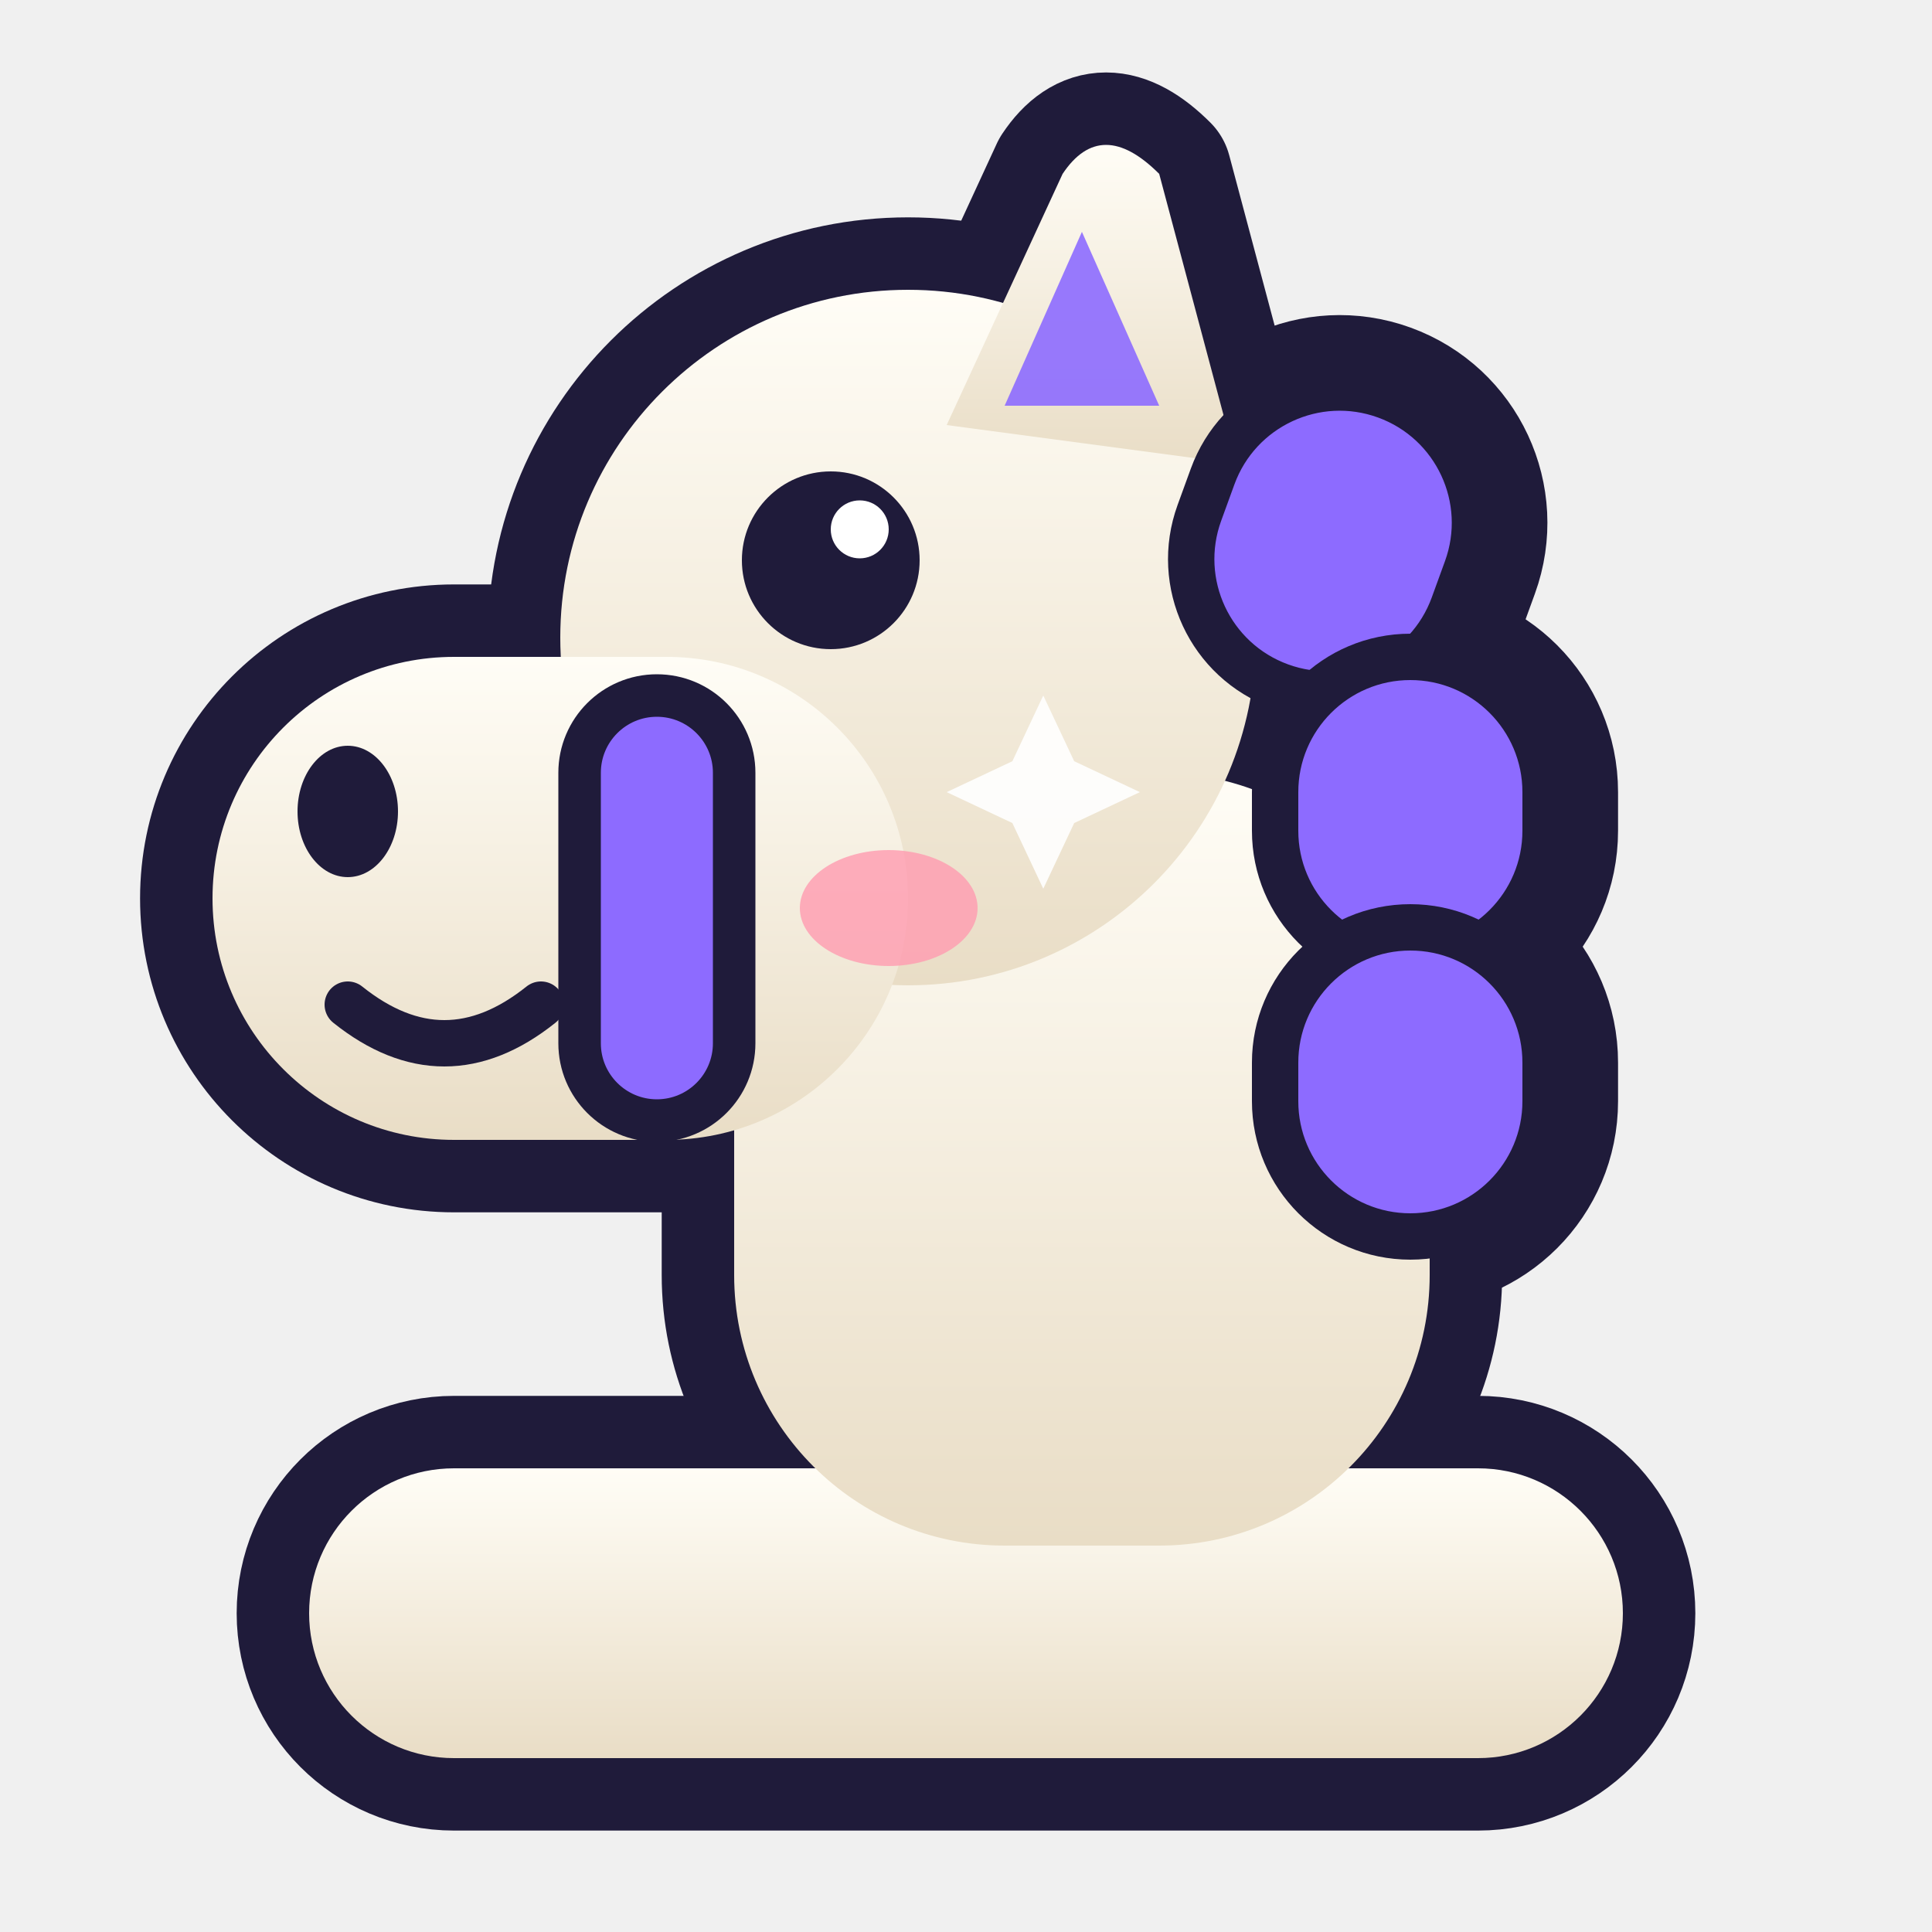
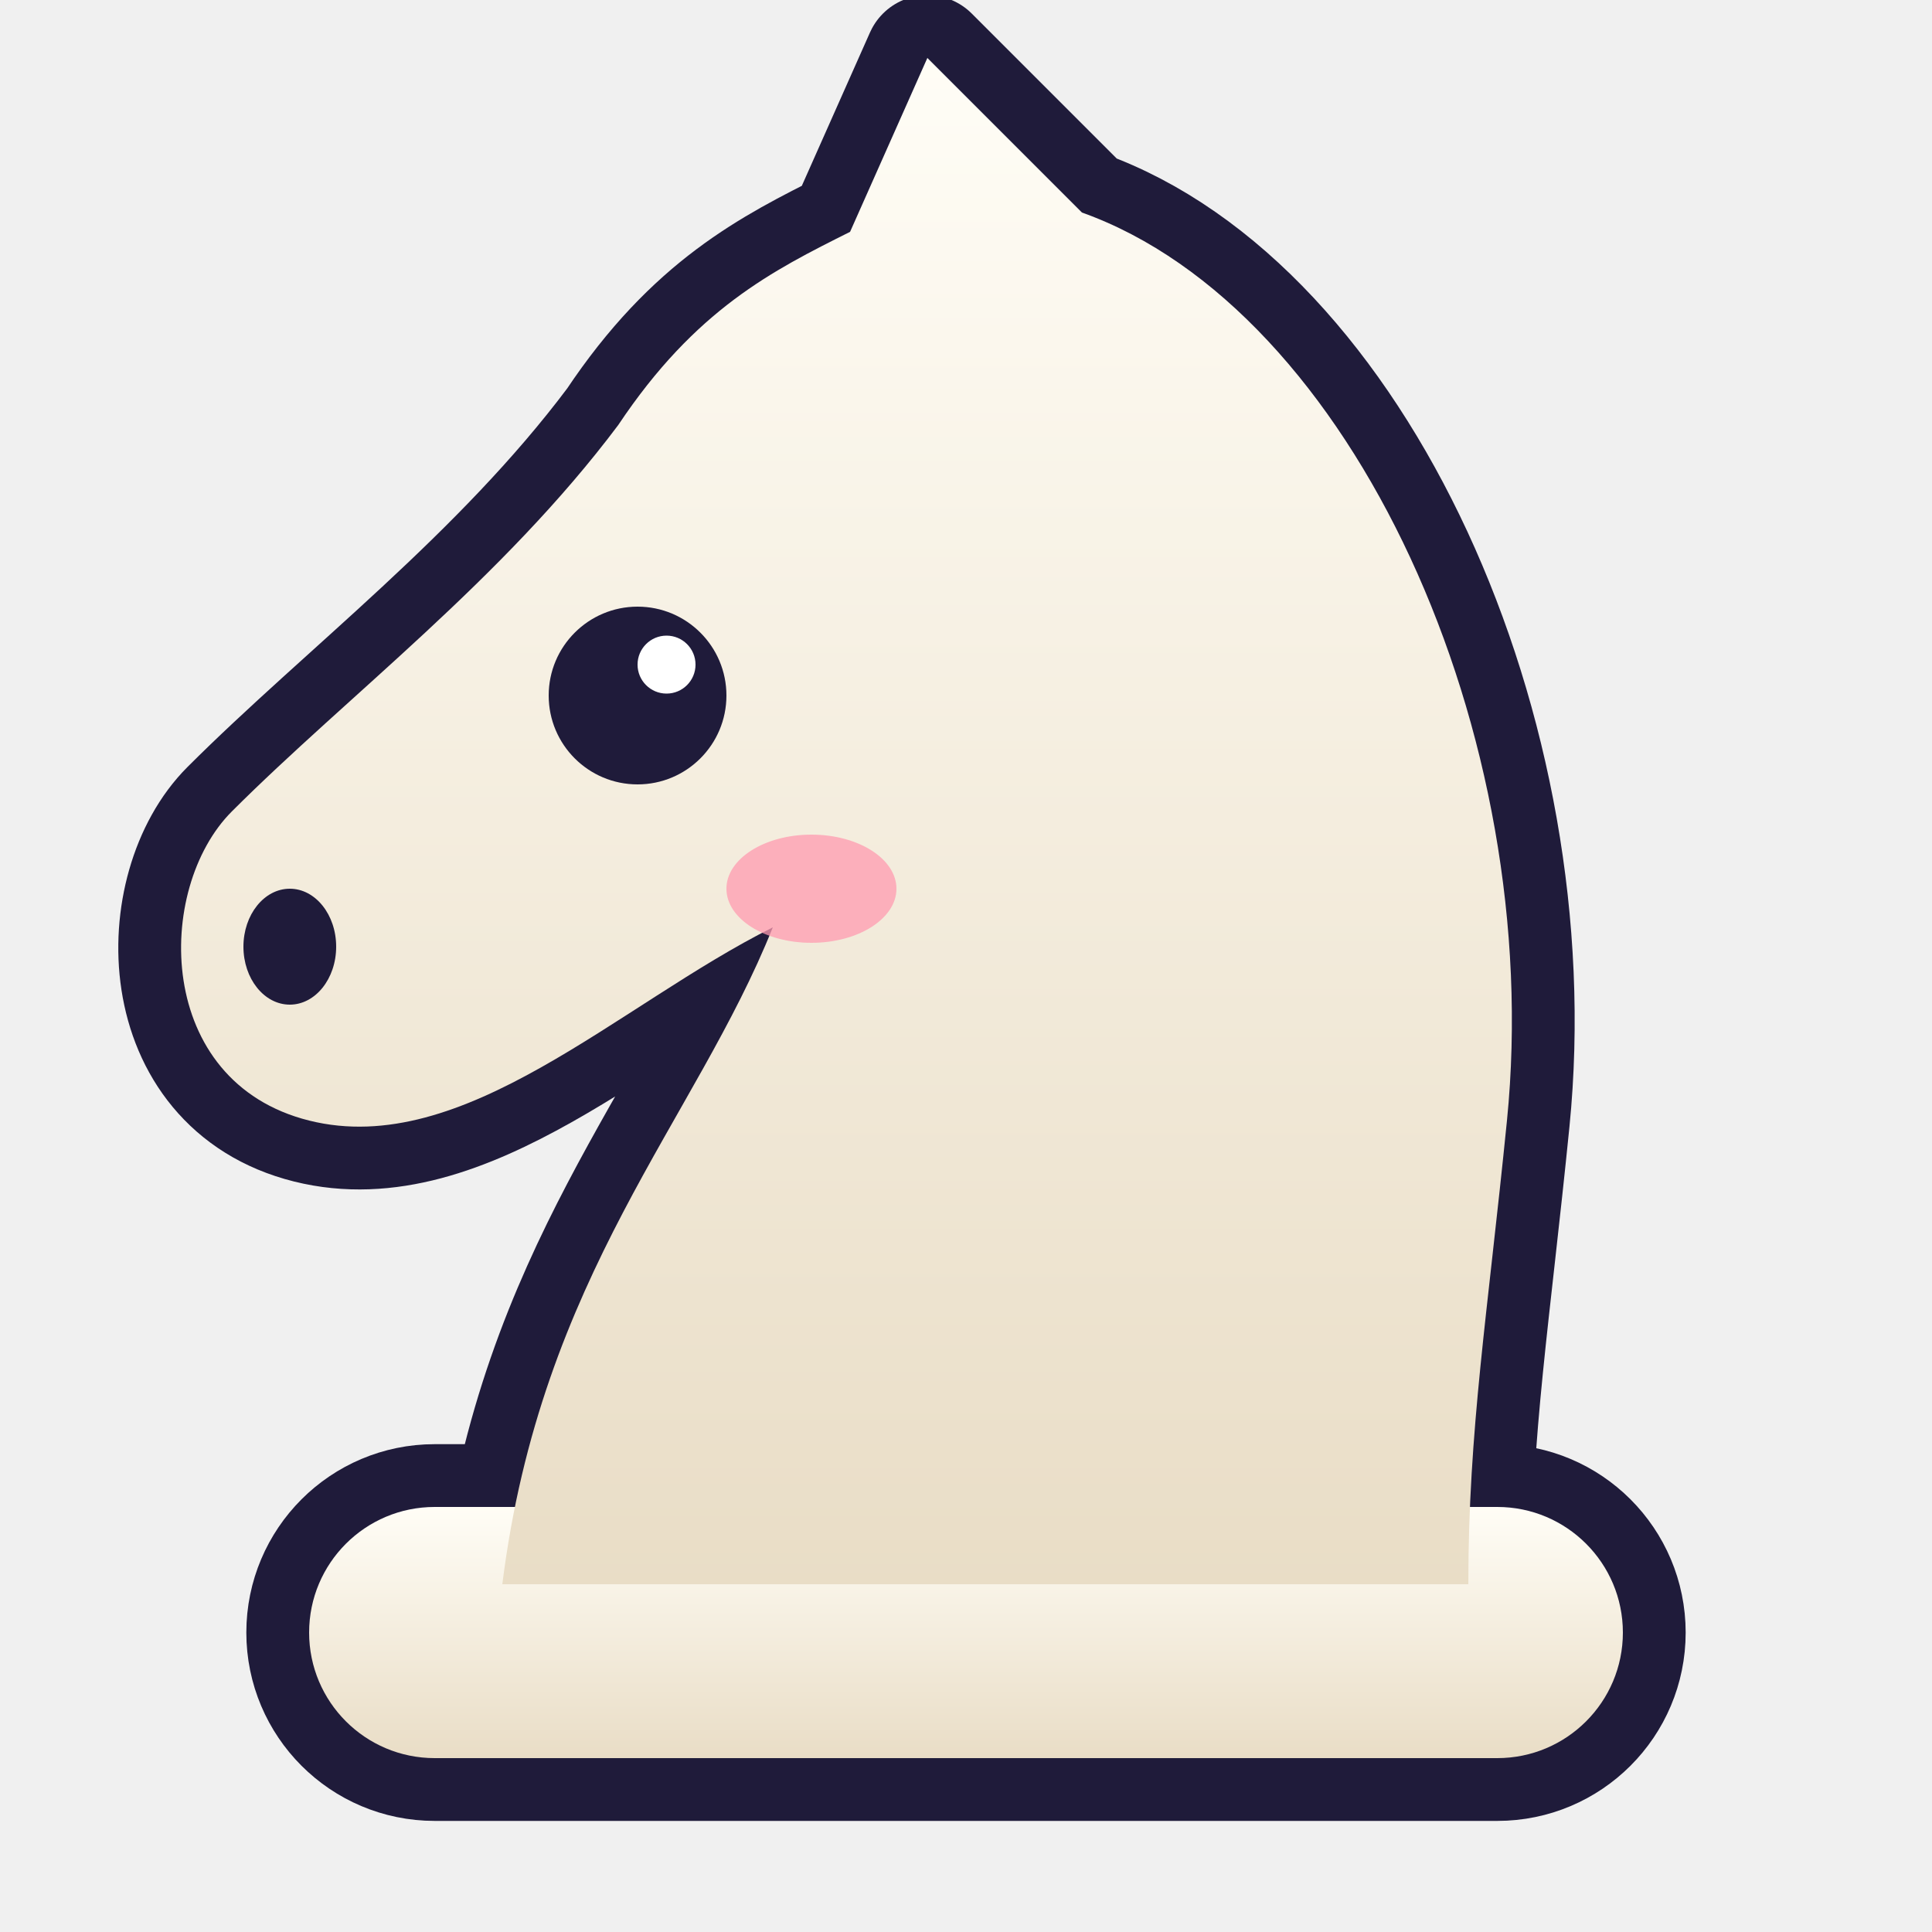
<svg xmlns="http://www.w3.org/2000/svg" xmlns:xlink="http://www.w3.org/1999/xlink" viewBox="0 0 100 100" width="100" height="100">
  <defs>
    <g id="swn">
-       <rect x="16" y="76" width="68" height="15" rx="7.5" />
-       <rect x="38" y="40" width="36" height="40" rx="14" />
-       <circle cx="47" cy="33" r="18" />
-       <rect x="11" y="34" width="36" height="25" rx="12.5" />
-       <path d="M49 22 L55 9 Q57 6 60 9 L64 24Z" />
-       <rect x="62" y="20" width="14" height="16" rx="7" transform="rotate(20 69 28)" />
-       <rect x="66" y="34" width="14" height="16" rx="7" />
-       <rect x="66" y="48" width="14" height="16" rx="7" />
+       <rect x="16" y="78" width="68" height="13" rx="6.5" />
+       <path d="M26 82 C28 66 36 58 40 48 C32 52 24 60 16 58 C8 56 8 46 12 42 C18 36 26 30 32 22 C36 16 40 14 44 12 L48 3 L56 11 C70 16 80 38 78 58 C77 68 76 74 76 82Z" />
    </g>
    <linearGradient id="gwn" x1="0" y1="0" x2="0" y2="1">
      <stop offset="0" stop-color="#fffdf6" />
      <stop offset="1" stop-color="#e9ddc6" />
    </linearGradient>
    <clipPath id="cwn">
      <use xlink:href="#swn" />
    </clipPath>
  </defs>
-   <use xlink:href="#swn" fill="#1f1b3a" stroke="#1f1b3a" stroke-width="7.5" stroke-linejoin="round" />
+   <use xlink:href="#swn" fill="#1f1b3a" stroke="#1f1b3a" stroke-width="6.5" stroke-linejoin="round" />
  <use xlink:href="#swn" fill="url(#gwn)" />
  <g clip-path="url(#cwn)">
    <ellipse cx="36" cy="36" rx="16" ry="32" transform="rotate(-18 36 36)" fill="#fff" opacity="0.24" />
-     <rect x="0" y="76" width="100" height="24" fill="#1f1b3a" opacity="0.14" />
-     <rect x="62" y="0" width="38" height="100" fill="#1f1b3a" opacity="0.07" />
  </g>
-   <g fill="#8d6bff" stroke="#1f1b3a" stroke-width="2.4">
-     <rect x="62" y="20" width="14" height="16" rx="7" transform="rotate(20 69 28)" />
-     <rect x="66" y="34" width="14" height="16" rx="7" />
-     <rect x="66" y="48" width="14" height="16" rx="7" />
-   </g>
-   <path d="M52 21 L56 12 L60 21Z" fill="#8d6bff" opacity="0.9" />
-   <rect x="30" y="36" width="8" height="22" rx="4" fill="#8d6bff" stroke="#1f1b3a" stroke-width="2.2" />
-   <circle cx="43" cy="29" r="4.6" fill="#1f1b3a" />
-   <circle cx="44.5" cy="27.4" r="1.5" fill="#fff" />
-   <path d="M54 36 L55.6 39.4 L59 41 L55.6 42.6 L54 46 L52.4 42.6 L49 41 L52.4 39.4Z" fill="#fff" opacity="0.9" />
-   <ellipse cx="18" cy="42" rx="2.6" ry="3.4" fill="#1f1b3a" />
-   <path d="M18 52 Q23 56 28 52" stroke="#1f1b3a" stroke-width="2.4" stroke-linecap="round" fill="none" />
-   <ellipse cx="46" cy="47" rx="4.6" ry="3" fill="#ff9bb0" opacity="0.8" />
+   <circle cx="33" cy="36" r="4.6" fill="#1f1b3a" />
+   <circle cx="34.5" cy="34.4" r="1.5" fill="#fff" />
+   <ellipse cx="15" cy="49" rx="2.4" ry="3" fill="#1f1b3a" />
+   <ellipse cx="42" cy="46" rx="4.4" ry="2.8" fill="#ff9bb0" opacity="0.75" />
</svg>
